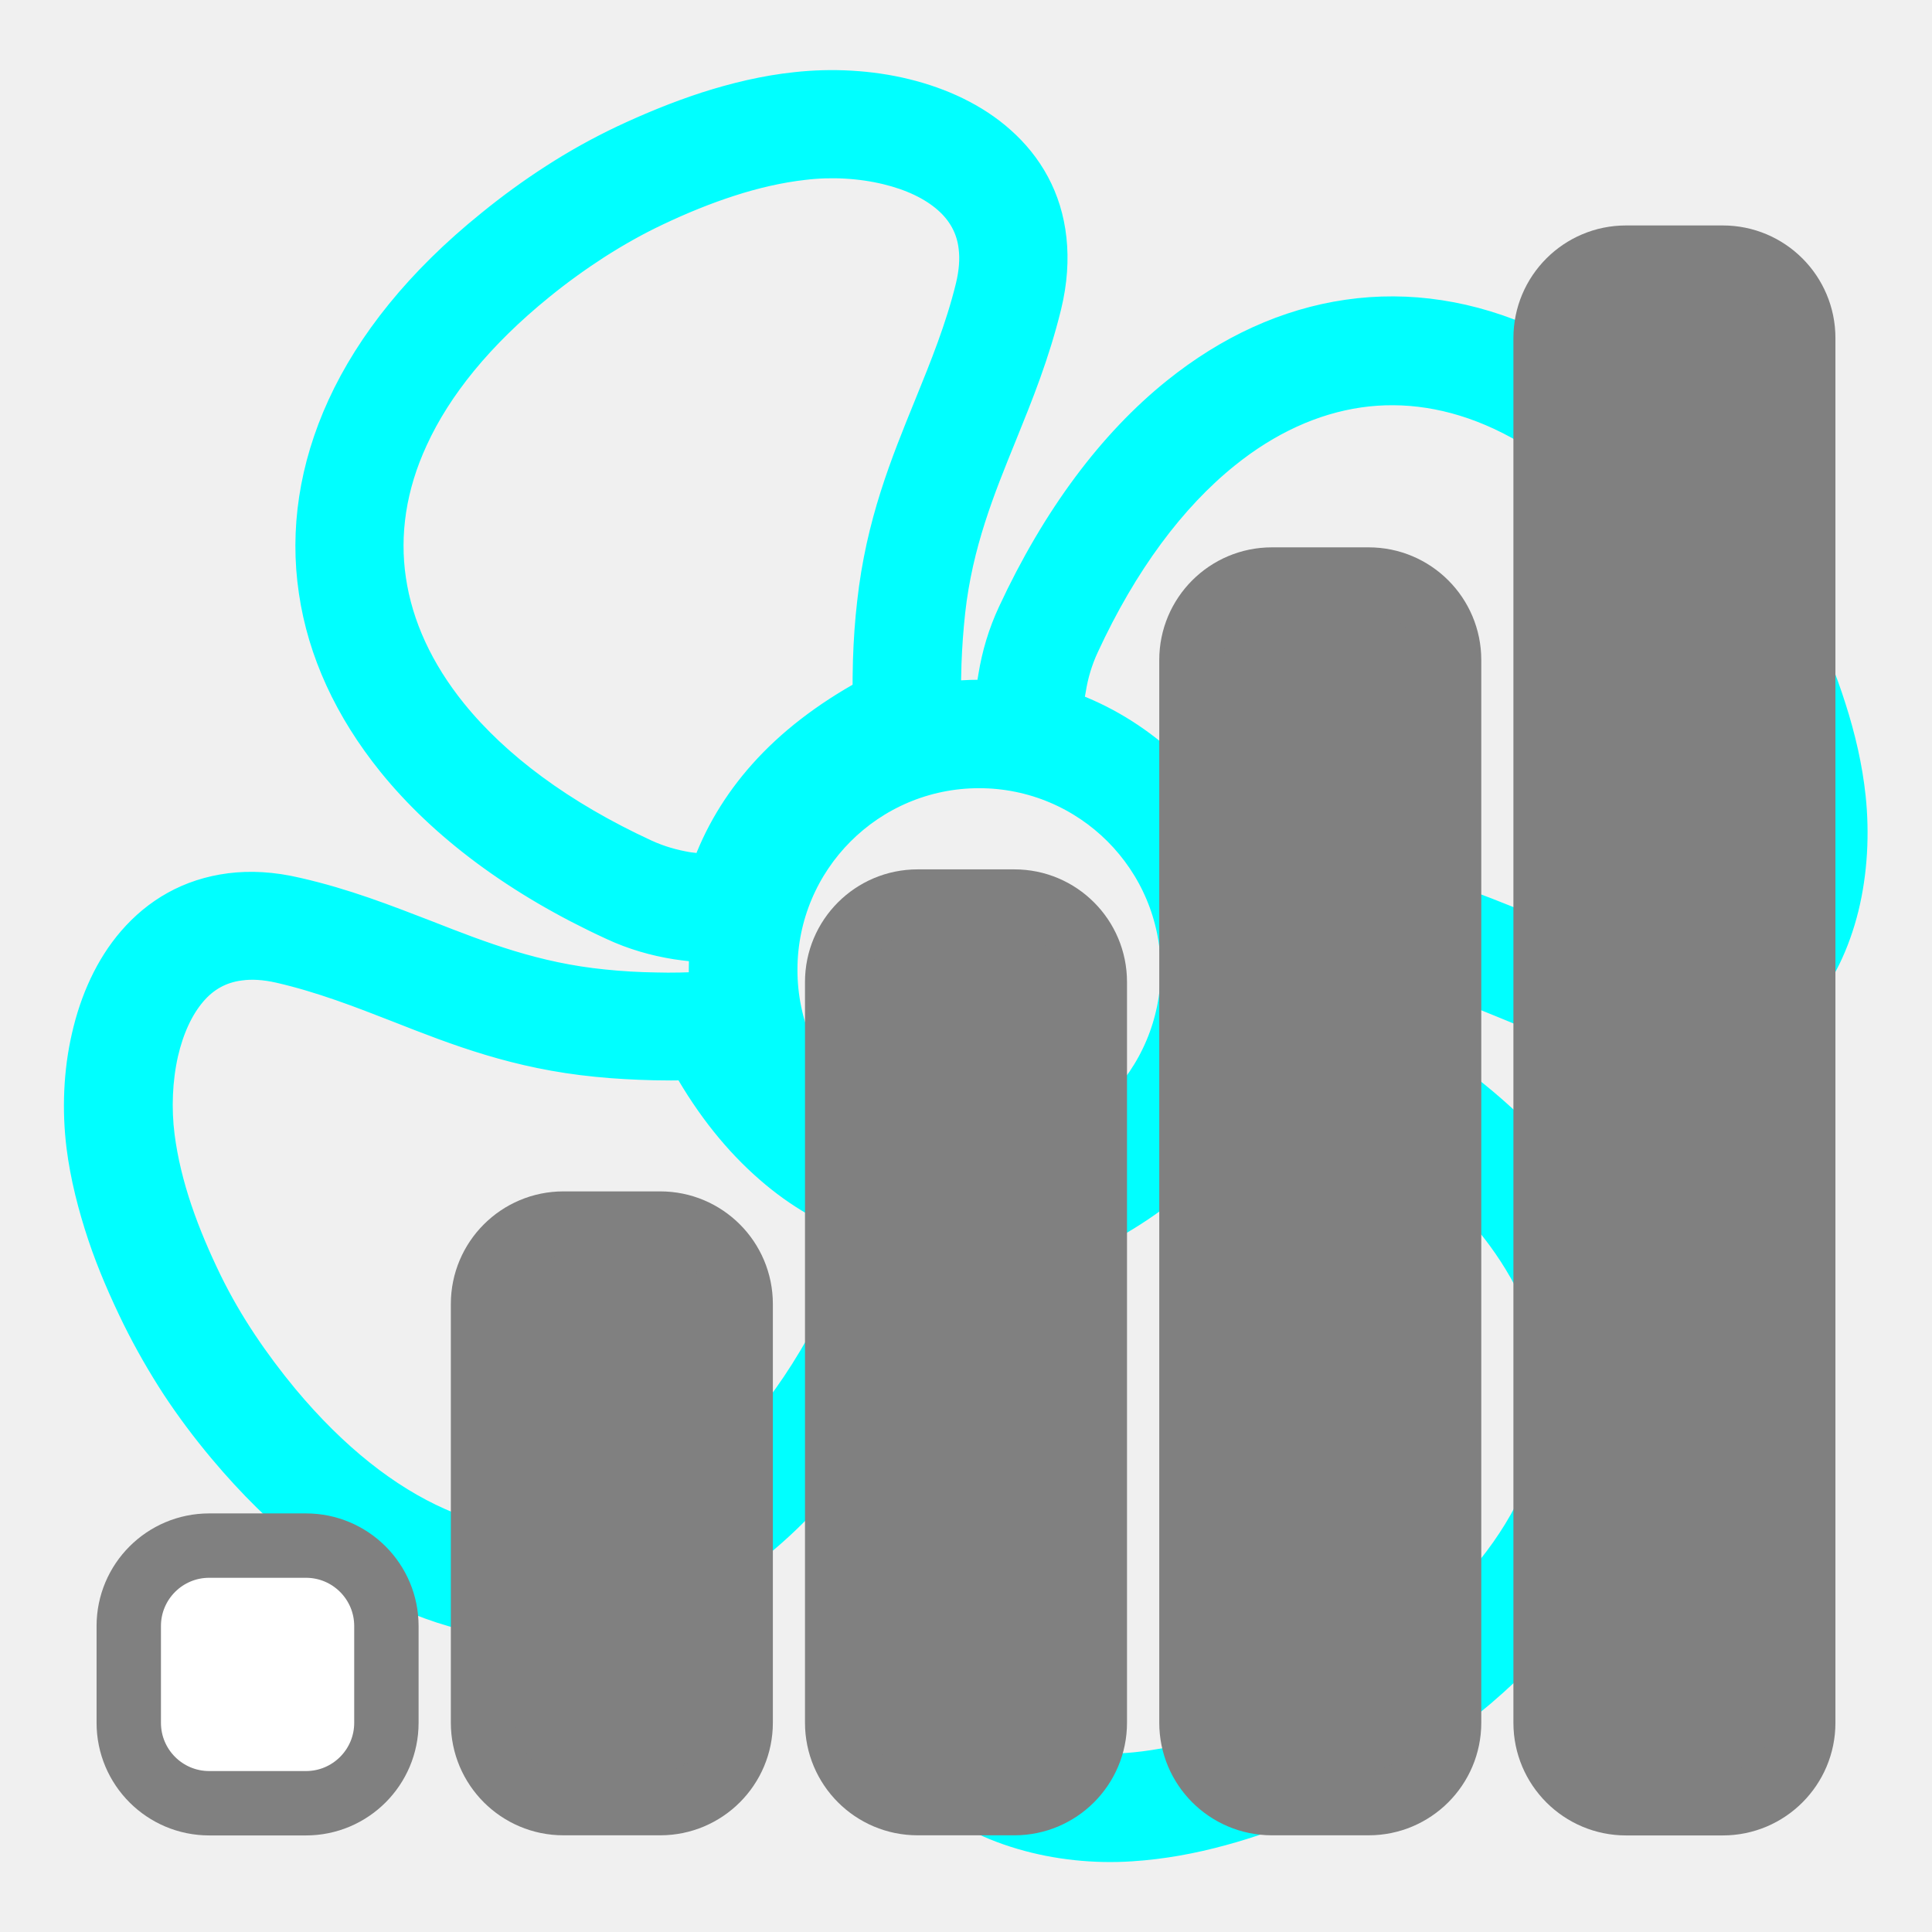
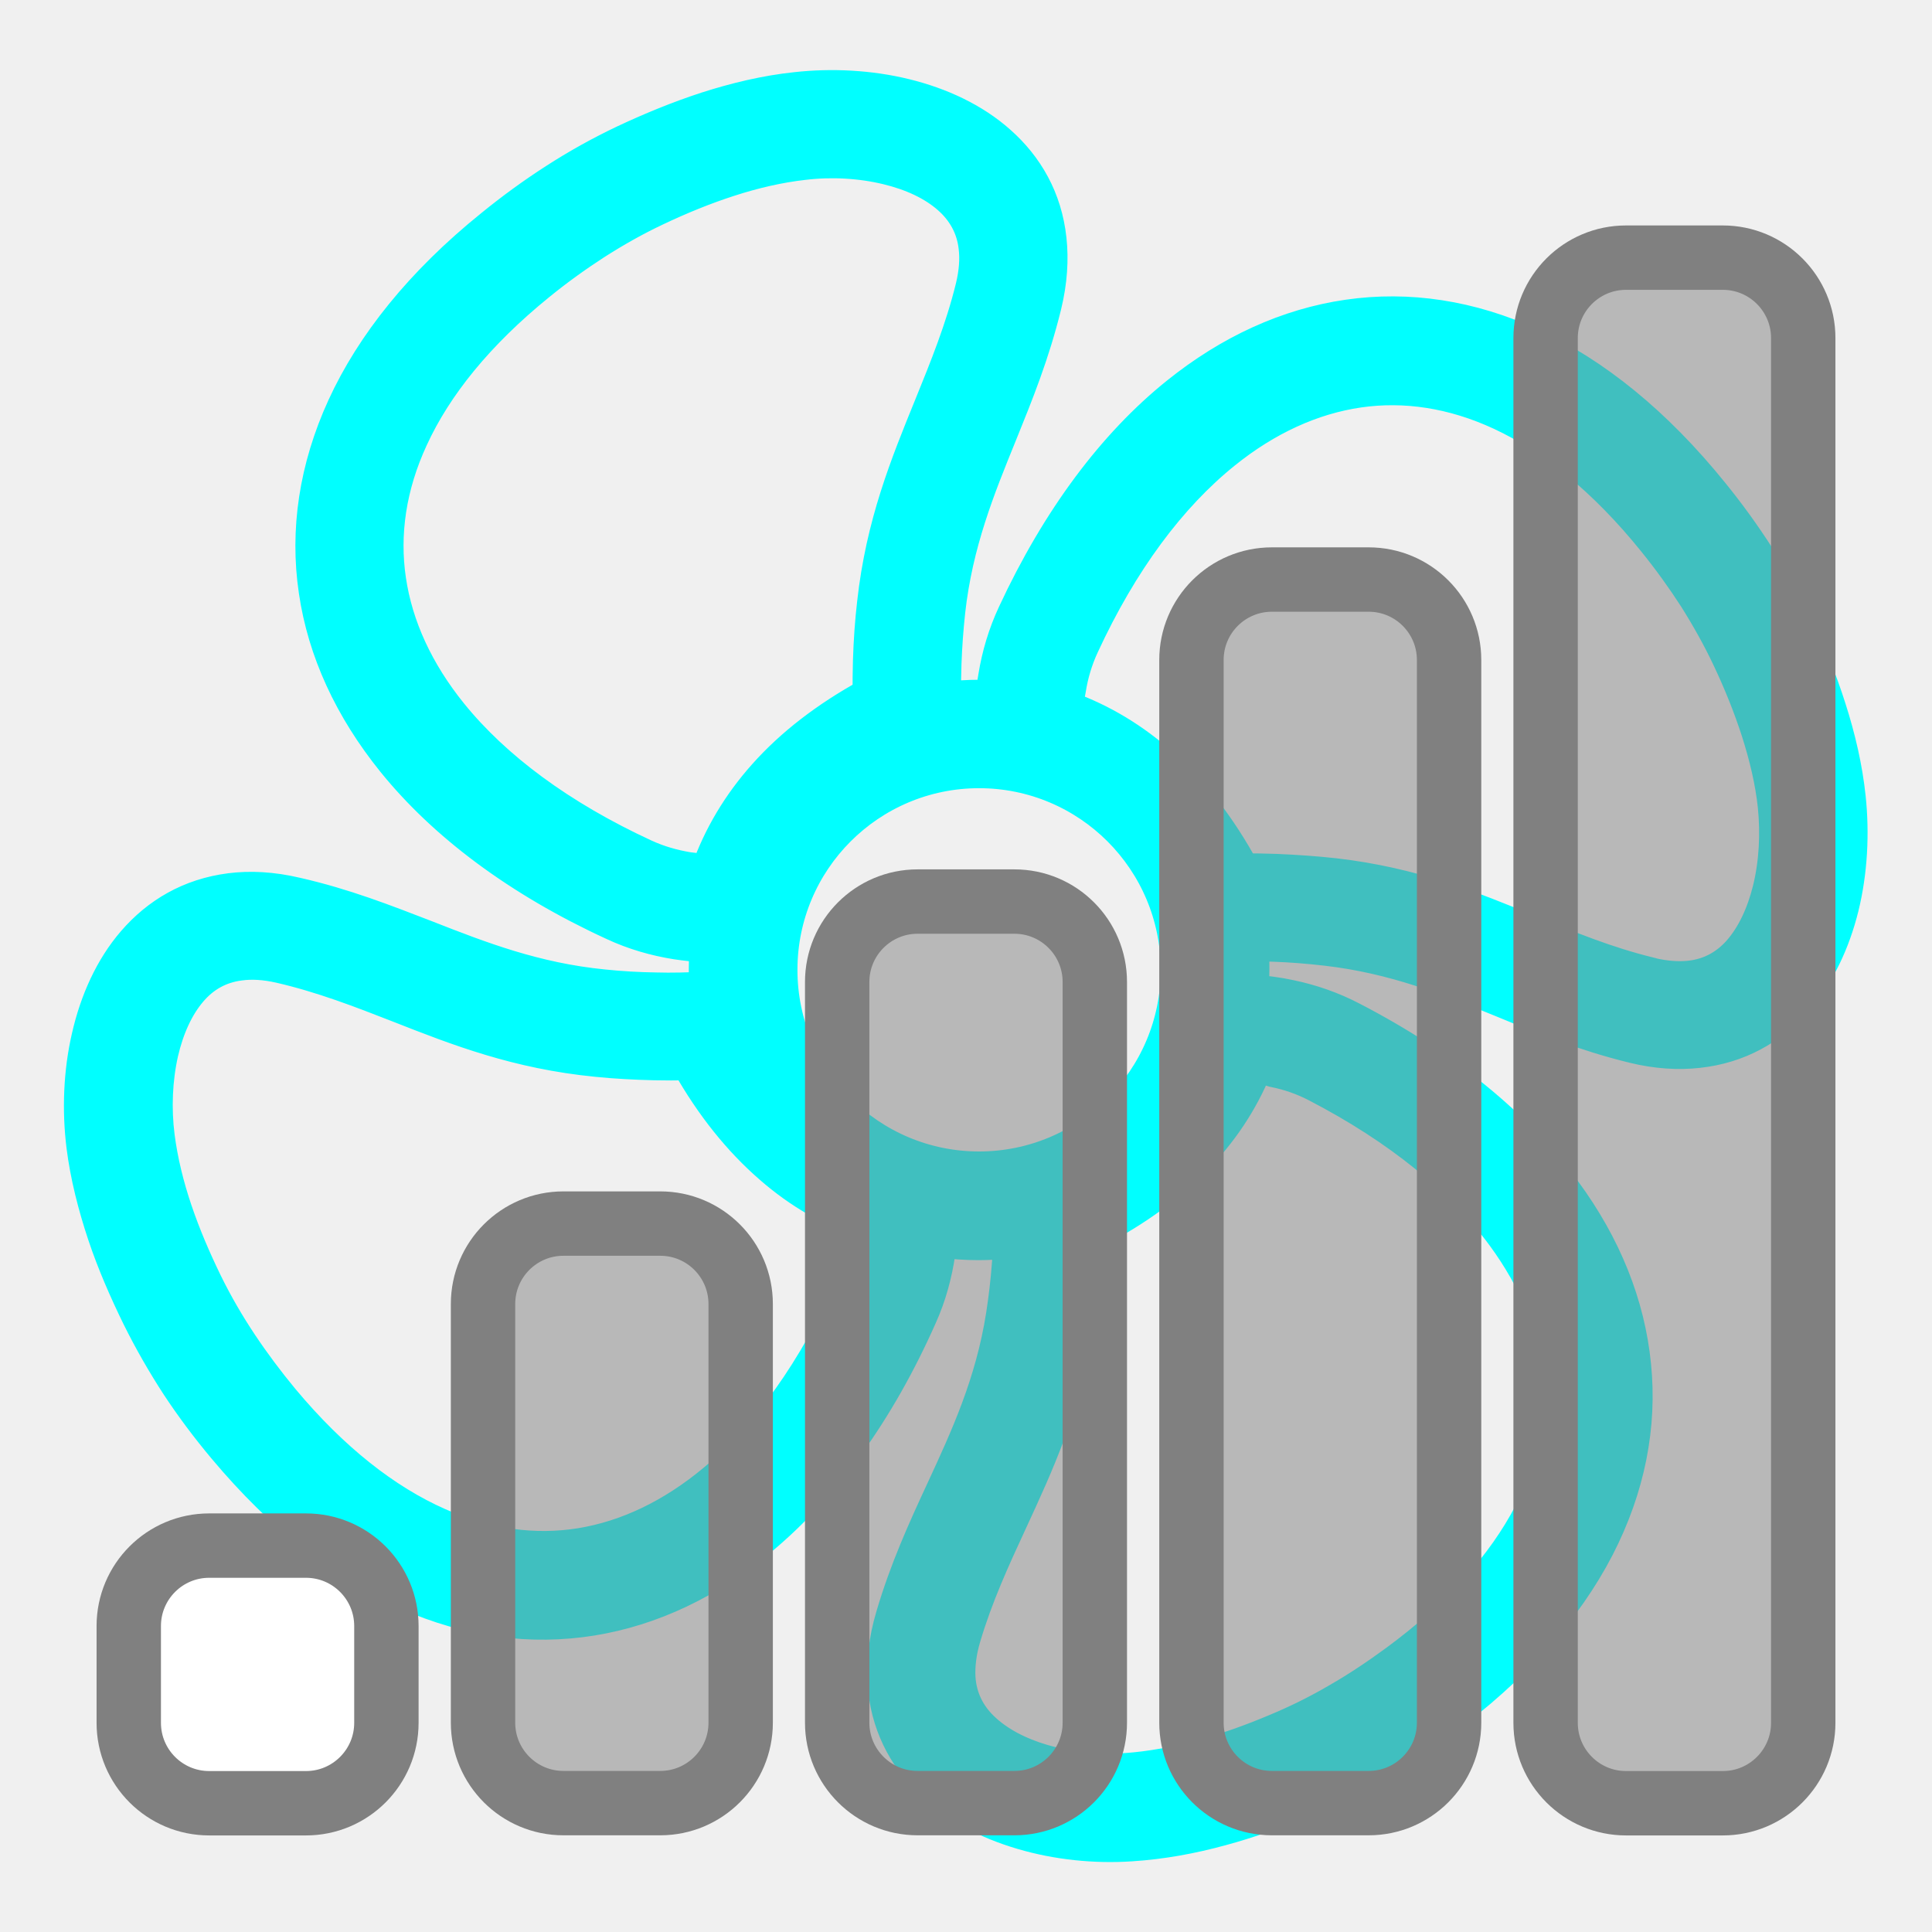
<svg xmlns="http://www.w3.org/2000/svg" width="60" height="60" viewBox="0 0 15.875 15.875" version="1.1" id="svg1">
  <defs id="defs1" />
  <g id="layer1" transform="translate(0,-281.125)">
    <path style="fill:#00ffff;fill-opacity:1;stroke:#00ffff;stroke-width:0.265;stroke-dasharray:none;stroke-opacity:1" id="path1032" d="m 8.771,286.936 c 0.284,0.103 0.545,0.259 0.781,0.471 0.253,0.226 0.474,0.512 0.665,0.862 0.09,0 0.182,0.002 0.272,0.005 0.164,0.007 0.322,0.018 0.476,0.035 0.645,0.074 1.132,0.272 1.618,0.473 0.31,0.126 0.62,0.254 0.972,0.34 0.003,0.002 0.007,0.002 0.012,0.004 0.118,0.028 0.225,0.035 0.318,0.025 0.167,-0.018 0.3,-0.095 0.402,-0.21 0.115,-0.13 0.197,-0.309 0.246,-0.507 0.054,-0.218 0.066,-0.458 0.043,-0.684 -0.021,-0.203 -0.071,-0.409 -0.135,-0.611 -0.067,-0.208 -0.149,-0.41 -0.24,-0.602 -0.082,-0.174 -0.176,-0.341 -0.277,-0.501 -0.102,-0.158 -0.213,-0.312 -0.336,-0.464 -0.405,-0.502 -0.832,-0.847 -1.26,-1.045 -0.391,-0.181 -0.785,-0.24 -1.164,-0.185 -0.382,0.056 -0.755,0.226 -1.101,0.505 -0.445,0.358 -0.844,0.891 -1.164,1.584 -0.054,0.117 -0.089,0.236 -0.108,0.356 -0.01,0.051 -0.017,0.102 -0.02,0.153 z m -2.961,1.341 c 0.102,-0.286 0.258,-0.547 0.468,-0.783 0.223,-0.251 0.51,-0.473 0.86,-0.665 0,-0.092 0,-0.182 0.003,-0.274 0.005,-0.162 0.016,-0.322 0.034,-0.476 0.072,-0.65 0.271,-1.136 0.468,-1.62 0.128,-0.315 0.256,-0.63 0.34,-0.972 0.03,-0.123 0.038,-0.233 0.026,-0.33 -0.018,-0.166 -0.097,-0.3 -0.212,-0.402 -0.131,-0.117 -0.309,-0.197 -0.507,-0.245 -0.218,-0.053 -0.458,-0.066 -0.684,-0.039 -0.205,0.023 -0.41,0.071 -0.611,0.136 -0.205,0.066 -0.407,0.149 -0.601,0.241 -0.174,0.082 -0.34,0.176 -0.501,0.279 -0.162,0.105 -0.317,0.217 -0.463,0.336 -0.502,0.407 -0.847,0.835 -1.044,1.265 -0.181,0.391 -0.238,0.785 -0.182,1.162 0.056,0.382 0.228,0.755 0.507,1.1 0.359,0.443 0.894,0.842 1.587,1.162 0.117,0.054 0.236,0.087 0.356,0.107 0.053,0.007 0.103,0.012 0.154,0.017 z m -0.008,0.625 c -0.082,-0.005 -0.164,-0.014 -0.246,-0.026 -0.174,-0.028 -0.348,-0.077 -0.517,-0.156 -0.781,-0.359 -1.392,-0.819 -1.81,-1.336 -0.351,-0.435 -0.57,-0.909 -0.642,-1.403 -0.074,-0.497 0.002,-1.011 0.233,-1.515 0.236,-0.514 0.638,-1.019 1.218,-1.487 0.167,-0.136 0.341,-0.263 0.52,-0.378 0.181,-0.117 0.371,-0.223 0.571,-0.318 0.213,-0.1 0.44,-0.194 0.676,-0.271 0.24,-0.077 0.487,-0.136 0.734,-0.162 0.295,-0.033 0.609,-0.017 0.899,0.054 0.294,0.072 0.566,0.199 0.776,0.386 0.226,0.2 0.381,0.466 0.417,0.801 0.018,0.166 0.007,0.348 -0.041,0.545 -0.097,0.396 -0.231,0.727 -0.366,1.06 -0.181,0.445 -0.363,0.893 -0.425,1.452 -0.016,0.148 -0.026,0.289 -0.031,0.427 -0.003,0.095 -0.005,0.19 -0.003,0.286 0.092,-0.012 0.187,-0.018 0.282,-0.018 0.034,0 0.069,0.002 0.103,0.002 0.005,-0.054 0.011,-0.11 0.021,-0.164 0.028,-0.172 0.079,-0.346 0.158,-0.515 0.363,-0.781 0.822,-1.392 1.341,-1.809 0.435,-0.35 0.909,-0.566 1.405,-0.638 0.497,-0.072 1.009,0.004 1.513,0.236 0.514,0.238 1.018,0.642 1.487,1.223 0.133,0.164 0.258,0.336 0.376,0.52 0.117,0.182 0.223,0.373 0.317,0.571 0.102,0.215 0.195,0.441 0.269,0.675 0.077,0.24 0.135,0.487 0.161,0.735 0.031,0.295 0.015,0.609 -0.056,0.899 -0.072,0.292 -0.199,0.563 -0.387,0.775 -0.202,0.226 -0.468,0.379 -0.803,0.415 -0.162,0.018 -0.34,0.007 -0.53,-0.039 -0.005,-0.002 -0.01,-0.002 -0.015,-0.004 -0.386,-0.095 -0.722,-0.231 -1.057,-0.369 -0.443,-0.181 -0.888,-0.363 -1.454,-0.428 -0.148,-0.017 -0.289,-0.028 -0.427,-0.033 -0.059,-0.002 -0.12,-0.004 -0.179,-0.004 0.007,0.068 0.008,0.135 0.008,0.202 0,0.057 -0.002,0.115 -0.007,0.172 0.103,0.009 0.208,0.021 0.312,0.044 0.171,0.036 0.341,0.093 0.509,0.181 0.765,0.396 1.354,0.883 1.748,1.42 0.33,0.448 0.525,0.934 0.574,1.431 0.051,0.501 -0.048,1.009 -0.302,1.502 -0.261,0.504 -0.686,0.99 -1.287,1.431 -0.172,0.126 -0.35,0.245 -0.535,0.353 -0.187,0.108 -0.382,0.207 -0.586,0.292 -0.22,0.092 -0.451,0.176 -0.688,0.24 -0.241,0.066 -0.489,0.112 -0.742,0.128 -0.295,0.02 -0.609,-0.012 -0.896,-0.097 -0.29,-0.085 -0.555,-0.223 -0.757,-0.42 -0.217,-0.211 -0.359,-0.484 -0.381,-0.82 -0.01,-0.166 0.01,-0.348 0.067,-0.542 0.115,-0.391 0.264,-0.716 0.415,-1.042 0.202,-0.437 0.404,-0.875 0.492,-1.433 0.021,-0.135 0.038,-0.277 0.049,-0.425 0.005,-0.061 0.008,-0.118 0.011,-0.176 -0.084,0.01 -0.167,0.015 -0.254,0.015 -0.105,0 -0.208,-0.007 -0.31,-0.021 -0.003,0.033 -0.008,0.066 -0.013,0.097 -0.026,0.174 -0.072,0.348 -0.149,0.519 -0.348,0.786 -0.799,1.403 -1.311,1.83 -0.428,0.358 -0.901,0.581 -1.393,0.661 -0.497,0.08 -1.011,0.014 -1.517,-0.21 -0.517,-0.23 -1.027,-0.625 -1.507,-1.198 -0.14,-0.167 -0.268,-0.338 -0.384,-0.514 -0.115,-0.177 -0.223,-0.364 -0.323,-0.566 -0.105,-0.215 -0.204,-0.441 -0.281,-0.671 -0.08,-0.24 -0.143,-0.486 -0.174,-0.732 -0.036,-0.294 -0.025,-0.607 0.043,-0.899 0.067,-0.294 0.19,-0.568 0.374,-0.781 0.199,-0.23 0.461,-0.387 0.796,-0.43 0.164,-0.021 0.346,-0.012 0.545,0.035 0.396,0.09 0.73,0.222 1.065,0.351 0.448,0.176 0.898,0.35 1.459,0.405 0.144,0.015 0.287,0.023 0.428,0.025 0.133,0.004 0.269,0 0.409,-0.007 -0.003,-0.048 -0.005,-0.097 -0.005,-0.144 0,-0.064 0.002,-0.128 0.007,-0.192 z m 3.392,-0.957 c -0.294,-0.294 -0.701,-0.476 -1.149,-0.476 -0.448,0 -0.855,0.182 -1.149,0.476 -0.294,0.294 -0.476,0.701 -0.476,1.149 0,0.448 0.182,0.855 0.476,1.149 0.294,0.294 0.701,0.476 1.149,0.476 0.448,0 0.855,-0.182 1.149,-0.476 0.294,-0.294 0.476,-0.701 0.476,-1.149 0,-0.448 -0.182,-0.855 -0.476,-1.149 z m -2.075,3.232 c -0.286,-0.099 -0.55,-0.249 -0.789,-0.458 -0.256,-0.222 -0.483,-0.504 -0.679,-0.85 -0.09,0.002 -0.181,0.002 -0.274,0 -0.159,-0.004 -0.318,-0.012 -0.474,-0.028 -0.652,-0.064 -1.141,-0.254 -1.626,-0.445 -0.315,-0.123 -0.632,-0.246 -0.975,-0.325 -0.123,-0.028 -0.233,-0.035 -0.332,-0.021 -0.167,0.021 -0.299,0.1 -0.399,0.217 -0.113,0.131 -0.192,0.31 -0.238,0.509 -0.049,0.218 -0.059,0.458 -0.03,0.686 0.026,0.203 0.077,0.409 0.144,0.607 0.071,0.21 0.158,0.41 0.249,0.597 0.084,0.171 0.179,0.335 0.286,0.496 0.108,0.162 0.223,0.315 0.343,0.46 0.412,0.494 0.845,0.832 1.279,1.024 0.396,0.176 0.789,0.228 1.167,0.167 0.381,-0.062 0.752,-0.24 1.093,-0.524 0.437,-0.364 0.827,-0.904 1.137,-1.603 0.053,-0.117 0.084,-0.238 0.102,-0.358 0.008,-0.048 0.013,-0.1 0.016,-0.151 z m 3.202,-1.278 c -0.115,0.281 -0.282,0.533 -0.506,0.76 -0.236,0.241 -0.532,0.45 -0.89,0.625 -0.003,0.095 -0.008,0.185 -0.016,0.272 -0.012,0.153 -0.031,0.31 -0.057,0.474 -0.103,0.647 -0.323,1.123 -0.542,1.597 -0.143,0.309 -0.284,0.615 -0.384,0.954 -0.036,0.122 -0.048,0.231 -0.043,0.33 0.011,0.167 0.082,0.304 0.192,0.41 0.125,0.122 0.3,0.212 0.494,0.269 0.215,0.062 0.455,0.087 0.683,0.072 0.202,-0.014 0.41,-0.053 0.615,-0.108 0.212,-0.057 0.417,-0.131 0.611,-0.213 0.179,-0.074 0.35,-0.159 0.512,-0.254 0.166,-0.095 0.325,-0.202 0.479,-0.315 0.52,-0.382 0.883,-0.794 1.101,-1.213 0.199,-0.382 0.274,-0.773 0.236,-1.154 -0.038,-0.384 -0.194,-0.763 -0.458,-1.123 -0.338,-0.46 -0.853,-0.881 -1.531,-1.233 -0.113,-0.059 -0.231,-0.099 -0.351,-0.123 -0.044,-0.015 -0.095,-0.023 -0.146,-0.028 z" />
    <rect style="fill:#ffffff;fill-opacity:1;stroke:#808080;stroke-width:0.529;stroke-linecap:round;stroke-linejoin:round;stroke-dasharray:none;stroke-opacity:1" id="rect1" width="2.117" height="2.117" x="1.058" y="293.825" rx="0.661" ry="0.661" />
-     <rect style="fill:#808080;fill-opacity:1;stroke:#808080;stroke-width:0.529;stroke-linecap:round;stroke-linejoin:round;stroke-dasharray:none;stroke-opacity:1" id="rect1-7" width="2.117" height="4.762" x="3.969" y="291.179" rx="0.661" ry="0.661" />
-     <rect style="fill:#808080;fill-opacity:1;stroke:#808080;stroke-width:0.529;stroke-linecap:round;stroke-linejoin:round;stroke-dasharray:none;stroke-opacity:1" id="rect1-7-1" width="2.117" height="7.408" x="6.879" y="288.533" rx="0.661" ry="0.661" />
-     <rect style="fill:#808080;fill-opacity:1;stroke:#808080;stroke-width:0.529;stroke-linecap:round;stroke-linejoin:round;stroke-dasharray:none;stroke-opacity:1" id="rect1-7-1-1" width="2.117" height="10.054" x="9.79" y="285.887" rx="0.661" ry="0.661" />
-     <rect style="fill:#808080;fill-opacity:1;stroke:#808080;stroke-width:0.529;stroke-linecap:round;stroke-linejoin:round;stroke-dasharray:none;stroke-opacity:1" id="rect1-7-1-1-7" width="2.117" height="12.7" x="12.7" y="283.242" rx="0.661" ry="0.661" />
+     <rect style="fill:#808080;fill-opacity:0.5;stroke:#808080;stroke-width:0.529;stroke-linecap:round;stroke-linejoin:round;stroke-dasharray:none;stroke-opacity:1" id="rect1-7" width="2.117" height="4.762" x="3.969" y="291.179" rx="0.661" ry="0.661" />
+     <rect style="fill:#808080;fill-opacity:0.5;stroke:#808080;stroke-width:0.529;stroke-linecap:round;stroke-linejoin:round;stroke-dasharray:none;stroke-opacity:1" id="rect1-7-1" width="2.117" height="7.408" x="6.879" y="288.533" rx="0.661" ry="0.661" />
+     <rect style="fill:#808080;fill-opacity:0.5;stroke:#808080;stroke-width:0.529;stroke-linecap:round;stroke-linejoin:round;stroke-dasharray:none;stroke-opacity:1" id="rect1-7-1-1" width="2.117" height="10.054" x="9.79" y="285.887" rx="0.661" ry="0.661" />
+     <rect style="fill:#808080;fill-opacity:0.5;stroke:#808080;stroke-width:0.529;stroke-linecap:round;stroke-linejoin:round;stroke-dasharray:none;stroke-opacity:1" id="rect1-7-1-1-7" width="2.117" height="12.7" x="12.7" y="283.242" rx="0.661" ry="0.661" />
  </g>
</svg>
